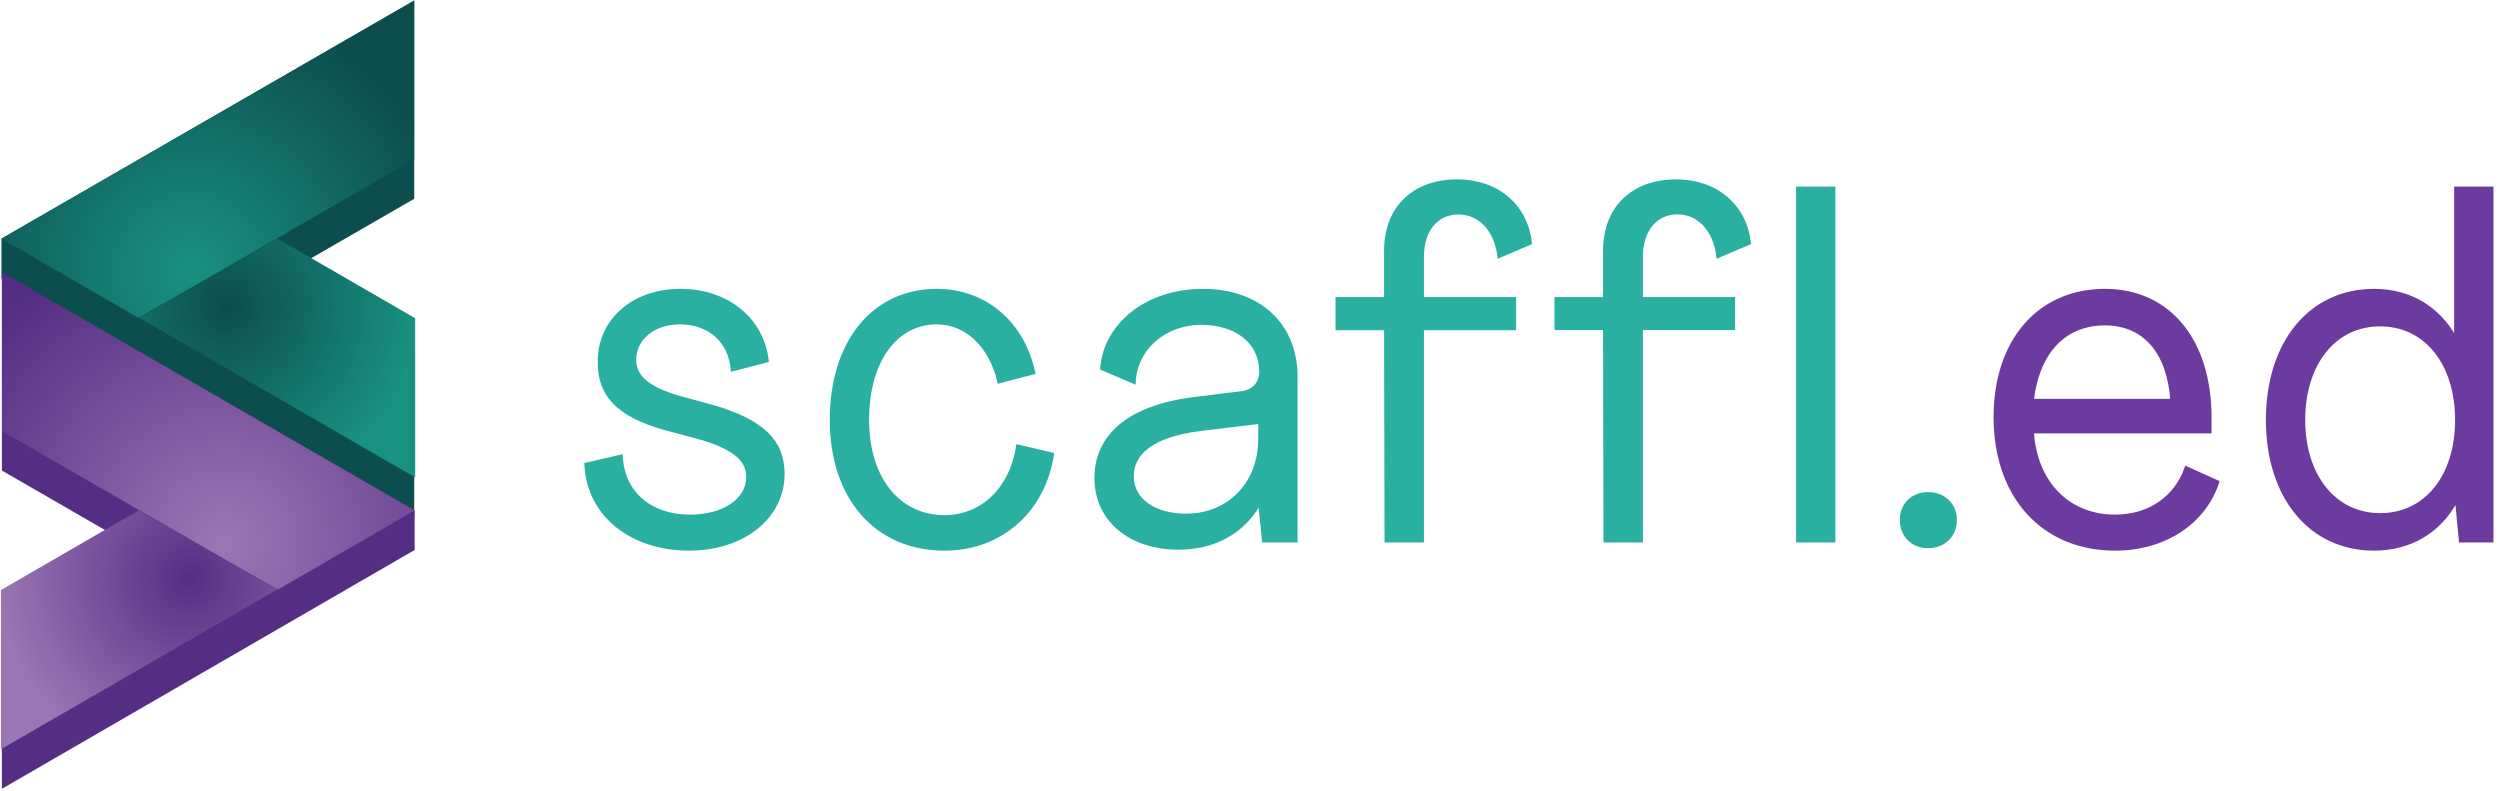
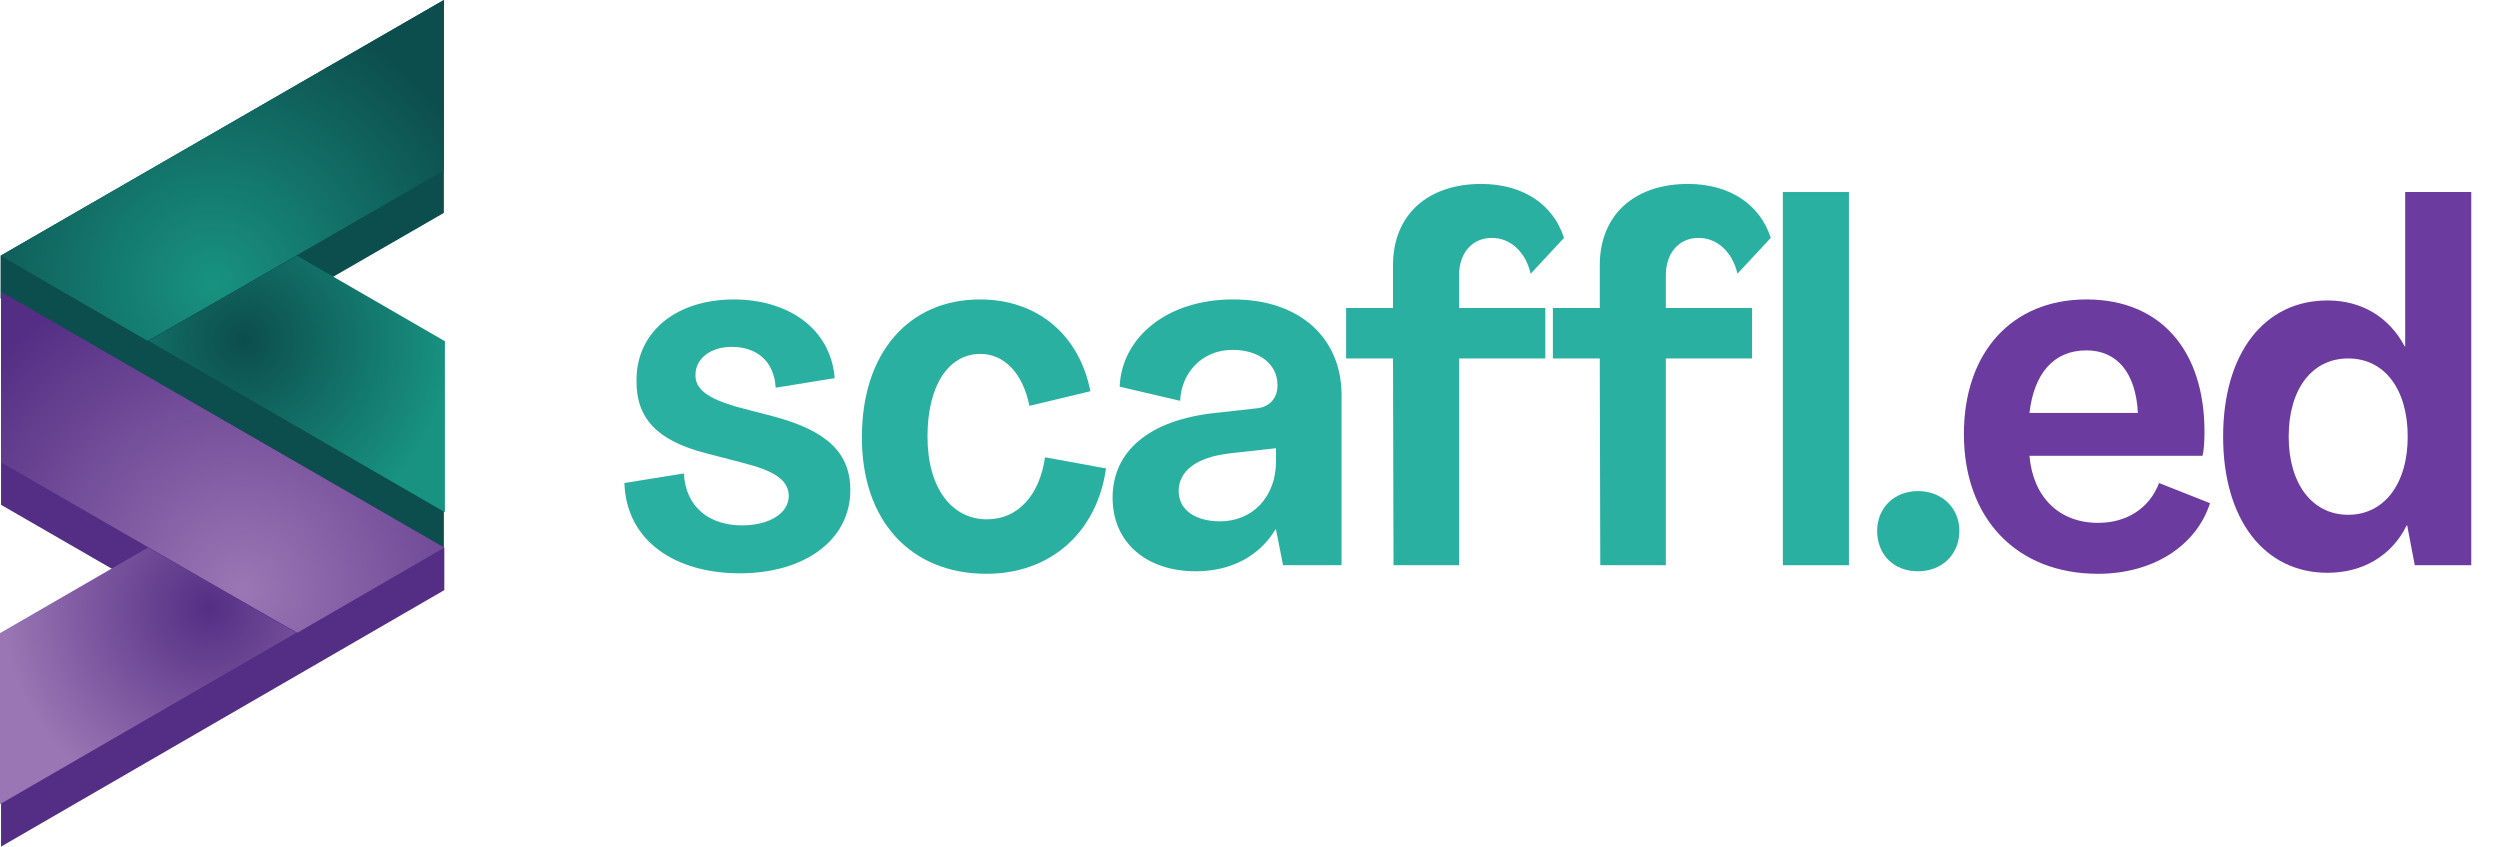
- <svg xmlns="http://www.w3.org/2000/svg" version="1.2" viewBox="0 0 2352 744">
+ <svg xmlns="http://www.w3.org/2000/svg" id="Layer_1" data-name="Layer 1" viewBox="0 0 2189.88 741.6">
  <defs>
-     <radialGradient id="g1" cx="0" cy="0" r="1" gradientUnits="userSpaceOnUse" gradientTransform="matrix(117.457,137.165,-137.165,117.457,213.126,287.443)">
+     <style>
+       .cls-1 {
+         fill: url(#radial-gradient);
+       }
+ 
+       .cls-2 {
+         fill: url(#radial-gradient-3);
+       }
+ 
+       .cls-3 {
+         fill: #2ab0a1;
+       }
+ 
+       .cls-4 {
+         fill: #6c3b9f;
+       }
+ 
+       .cls-5 {
+         fill: url(#radial-gradient-2);
+       }
+ 
+       .cls-6 {
+         fill: url(#radial-gradient-4);
+       }
+ 
+       .cls-7 {
+         fill: #542e84;
+       }
+ 
+       .cls-8 {
+         fill: #0c4d4d;
+       }
+     </style>
+     <radialGradient id="radial-gradient" cx="215.02" cy="910.99" fx="215.02" fy="910.99" r="1" gradientTransform="translate(-149999.83 77795.27) rotate(49.43) scale(180.58 -180.58)" gradientUnits="userSpaceOnUse">
      <stop offset="0" stop-color="#0c4d4d" />
      <stop offset="1" stop-color="#189281" />
    </radialGradient>
-     <radialGradient id="g2" cx="0" cy="0" r="1" gradientUnits="userSpaceOnUse" gradientTransform="matrix(235.961,-161.697,161.697,235.961,179.491,254.641)">
+     <radialGradient id="radial-gradient-2" cx="214.15" cy="912.45" fx="214.15" fy="912.45" r="1" gradientTransform="translate(97187.9 250182.58) rotate(-34.42) scale(286.05 -286.05)" gradientUnits="userSpaceOnUse">
      <stop offset="0" stop-color="#189281" />
-       <stop offset=".888" stop-color="#0c4d4d" />
+       <stop offset=".89" stop-color="#0c4d4d" />
    </radialGradient>
-     <radialGradient id="g3" cx="0" cy="0" r="1" gradientUnits="userSpaceOnUse" gradientTransform="matrix(-117.458,137.166,-137.166,-117.458,178.36,543.141)">
+     <radialGradient id="radial-gradient-3" cx="216.58" cy="912.19" fx="216.58" fy="912.19" r="1" gradientTransform="translate(-99505.3 -136309.19) rotate(130.57) scale(180.58 -180.58)" gradientUnits="userSpaceOnUse">
      <stop offset="0" stop-color="#542e84" />
      <stop offset="1" stop-color="#9b76b4" />
    </radialGradient>
-     <radialGradient id="g4" cx="0" cy="0" r="1" gradientUnits="userSpaceOnUse" gradientTransform="matrix(-280.232,-192.035,192.035,-280.232,211.994,510.338)">
-       <stop offset=".014" stop-color="#9b76b4" />
-       <stop offset=".873" stop-color="#542e84" />
+     <radialGradient id="radial-gradient-4" cx="215.35" cy="913.26" fx="215.35" fy="913.26" r="1" gradientTransform="translate(235936.94 -214062.13) rotate(-145.58) scale(339.72 -339.72)" gradientUnits="userSpaceOnUse">
+       <stop offset=".01" stop-color="#9b76b4" />
+       <stop offset=".87" stop-color="#542e84" />
    </radialGradient>
  </defs>
-   <style>
- 		.s0 { fill: #0c4d4d } 
- 		.s1 { fill: url(#g1) } 
- 		.s2 { fill: url(#g2) } 
- 		.s3 { fill: #542e84 } 
- 		.s4 { fill: url(#g3) } 
- 		.s5 { fill: url(#g4) } 
- 		.s6 { fill: #2ab0a1;stroke: #2ab0a1;stroke-miterlimit:10;stroke-width: 2.7 } 
- 		.s7 { fill: #6c3b9f;stroke: #6c3b9f;stroke-miterlimit:10;stroke-width: 2.7 } 
- 	</style>
-   <g id="-e-Folder 1">
-     <path id="&lt;Path&gt;" class="s0" d="m389.7 0.5l-388.3 224v37.2 0.3h0.5l387.8 224.4v-149.8l-129.5-74.9 129.5-74.7v-37.2z" />
-     <path id="&lt;Path&gt;" class="s1" d="m131.1 299.1l259.5 150.1v-149.8l-129.5-74.9" />
-     <path id="&lt;Path&gt;" class="s2" d="m260.2 224.5l129.5-74.7v-149.3l-388.3 224 128.8 74.6" />
-     <path id="&lt;Path&gt;" class="s3" d="m1.8 256.2l388.3 224v37.2 0.3h-0.5l-387.8 224.4v-149.8l129.5-74.9-129.5-74.7v-37.2z" />
-     <path id="&lt;Path&gt;" class="s4" d="m260.4 554.8l-259.5 150.1v-149.8l129.5-74.9" />
-     <path id="&lt;Path&gt;" class="s5" d="m131.3 480.2l-129.5-74.7v-149.3l388.3 224-128.8 74.6" />
-     <path id="scaffl.ed" class="s6" aria-label="scaffl.ed" d="m648.2 516.7c51.1 0 88.6-29.8 88.6-71 0-31.1-19.9-49.7-65.5-63.2l-33.5-9.1c-28.4-8.5-41.1-19.4-40.6-35.7 0.4-18.9 17.6-33.9 42.5-33.9 26.6 0 46.9 16.3 49.2 44.3l33-8.6c-4.5-39.3-37.5-66.4-81.8-66.4-44.3 0-76.4 28-76.4 66.9-0.4 32.1 18.1 50.6 60.1 62.8l33.5 9c32.1 9.1 46.1 20.4 46.1 36.6 0 22.6-23.5 37.1-54.3 37.1-36.1 0-62.8-20.8-64.6-56.5l-33.4 7.7c2.2 48.8 43.8 80 97.1 80zm240.4 0c52.9 0 93.6-35.7 101.7-89.5l-33-7.7c-5.9 40.2-33.4 66.5-68.7 66.5-42.9 0-72.3-35.7-72.3-90.9 0-55.6 26.7-91.3 65.1-91.3 27.6 0 50.6 21.7 58.3 55.6l33-8.6c-10-47-45.7-77.7-91.3-77.7-59.6 0-99.4 48.4-99.4 122 0 73.2 42 121.6 106.6 121.6zm220.1-0.9c34.3 0 61-15.4 75.9-41.6h0.5l3.6 34.8h30.7v-154.5c0-49.3-34.8-81.4-87.7-81.4-54.2 0-92.6 33.5-95.3 73.7l30.7 13.1c0.9-29.4 26.2-55.6 63.3-55.6 32.5 0 55.6 17.6 55.6 45.2 0 11.7-7.3 18.5-18.1 19.9l-43.8 5.4c-65.6 8.1-93.1 37.5-93.1 75 0 39.8 32.5 66 77.7 66zm7.2-31.2c-29.3 0-50.6-14-50.6-36.6 0-20.8 17.6-38 63.7-43.8l56.1-6.8v15.4c0 42.4-29.4 71.8-69.2 71.8zm188 24.4h34.4v-199.7h86.7v-28.5h-86.7v-39.3c0-24.9 13.5-41.1 33.8-41.1 19.9 0 35.3 16.2 38 41.1l29.8-12.7c-3.6-34.8-30.7-58.7-69.1-58.7-41.1 0-67.3 25.7-67.3 65.5v45.2h-45.7v28.5h45.7zm206 0h34.4v-199.8h86.7v-28.4h-86.7v-39.3c0-24.9 13.5-41.2 33.9-41.2 19.8 0 35.2 16.3 37.9 41.2l29.8-12.7c-3.6-34.8-30.7-58.7-69.1-58.7-41.1 0-67.3 25.7-67.3 65.5v45.2h-45.7v28.4h45.7zm181.2 0h34.3v-332.1h-34.3zm122.9 5.4c14.9 0 25.7-10.4 25.7-25.3 0-14.4-10.8-24.8-25.7-24.8-14.9 0-25.3 10.4-25.3 24.8 0 14.9 10.4 25.3 25.3 25.3z" />
-     <path id="scaffl.ed" class="s7" aria-label="scaffl.ed" d="m1989.9 516.7c46.1 0 84-24.4 96.7-63.3l-29.9-13.5c-9.9 28.4-34.8 45.6-66.8 45.6-43.9 0-74.6-31.2-77.8-79.1h167.2v-13.5c0-72.3-38.4-119.8-98.9-119.8-62.4 0-103.5 47.5-103.5 119.3 0 75 45.2 124.3 113 124.3zm-77.8-140.1c5-43.8 29-71.8 68.3-71.8 36.6 0 59.6 26.2 62.8 71.8zm321.3 140.1c34.3 0 61.9-16.7 77.2-45.2h0.5l3.6 37.5h29.8v-332.1h-34.3v140.5h-0.5c-15.8-28-42.4-44.3-76.3-44.3-59.7 0-100.3 48.8-100.3 122 0 72.8 40.6 121.6 100.3 121.6zm5.8-32.6c-42.4 0-71.8-36.1-71.8-89 0-52.8 28.9-89.4 71.8-89.4 43 0 71.9 36.6 71.9 89.4 0 52.9-28.9 89-71.9 89z" />
+   <path id="_Path_" data-name="&amp;lt;Path&amp;gt;" class="cls-8" d="M388.8,0L.5,224v37.5h.5l387.8,224.4v-149.8l-129.5-74.9,129.5-74.7V0Z" />
+   <path id="_Path_-2" data-name="&amp;lt;Path&amp;gt;" class="cls-1" d="M130.2,298.6l259.5,150.1v-149.8l-129.5-74.9" />
+   <path id="_Path_-3" data-name="&amp;lt;Path&amp;gt;" class="cls-5" d="M259.3,224l129.5-74.7V0L.5,224l128.8,74.6" />
+   <path id="_Path_-4" data-name="&amp;lt;Path&amp;gt;" class="cls-7" d="M.9,255.7l388.3,224v37.5h-.5L.9,741.6v-149.8l129.5-74.9L.9,442.2v-186.5Z" />
+   <path id="_Path_-5" data-name="&amp;lt;Path&amp;gt;" class="cls-2" d="M259.5,554.3L0,704.4v-149.8l129.5-74.9" />
+   <path id="_Path_-6" data-name="&amp;lt;Path&amp;gt;" class="cls-6" d="M130.4,479.7L.9,405v-149.3l388.3,224-128.8,74.6" />
+   <g>
+     <path class="cls-3" d="M546.94,423.1l52.13-8.39c1.33,29.16,22.09,45.5,50.8,45.5,23.41,0,41.08-10.16,41.08-26.06-.44-13.69-12.37-21.65-40.2-28.71l-32.25-8.39c-42.85-11.04-61.41-30.48-60.96-64.06,0-42.85,35.34-70.68,85.26-70.68,47.27,0,84.82,25.18,88.35,68.92l-51.69,8.39c-1.33-23.41-16.79-35.78-38.43-35.78-19,0-31.81,10.6-31.81,24.3-.44,12.81,10.6,20.76,36.23,28.27l32.25,8.39c46.39,12.37,67.15,31.81,67.15,64.5,0,44.18-40.64,72.89-96.75,72.89s-99.4-27.83-101.17-79.08Z" />
+     <path class="cls-3" d="M755.01,382.46c0-73.33,41.08-120.16,103.37-120.16,50.36,0,87.03,30.92,96.75,80.4l-53.45,12.81c-5.74-29.16-22.53-45.5-42.85-45.5-27.83,0-46.39,27.39-46.39,72.45s21.21,72.45,52.13,72.45c26.51,0,45.94-20.32,50.8-54.34l53.45,9.72c-7.95,56.11-48.59,92.33-104.7,92.33-66.71,0-109.56-46.83-109.12-120.16Z" />
+     <path class="cls-3" d="M974.58,435.91c0-40.2,31.37-68.03,90.12-74.22l35.78-3.98c10.6-.88,18.55-7.95,18.55-20.32,0-19-16.79-30.92-39.32-30.92-27.39,0-45.06,20.76-45.94,44.62l-53.01-12.37c1.77-42.85,41.08-76.43,99.4-76.43s94.98,33.57,94.98,83.94v148.88h-51.25l-6.19-31.37h-.44c-14.14,23.41-38.88,36.67-69.8,36.67-42.85,0-72.89-24.74-72.89-64.5ZM1117.71,404.1v-11.49l-39.76,4.42c-31.37,3.53-45.5,16.35-45.5,33.13s15.02,26.51,36.23,26.51c28.27,0,49.04-21.21,49.04-52.57Z" />
+     <path class="cls-3" d="M1220.21,313.98h-41.08v-44.18h41.08v-37.55c0-43.74,30.04-71.13,77.31-71.13,36.67,0,63.17,18.11,72.45,47.27l-29.16,31.37c-4.42-19-17.67-31.37-34.02-31.37-17.23,0-28.71,13.25-28.71,32.69v28.72h75.54v44.18h-75.54v181.13h-57.43l-.44-181.13Z" />
+     <path class="cls-3" d="M1401.33,313.98h-41.08v-44.18h41.08v-37.55c0-43.74,30.04-71.13,77.31-71.13,36.67,0,63.17,18.11,72.45,47.27l-29.16,31.37c-4.42-19-17.67-31.37-34.02-31.37-17.23,0-28.72,13.25-28.72,32.69v28.72h75.54v44.18h-75.54v181.13h-57.43l-.44-181.13Z" />
+     <path class="cls-3" d="M1561.69,168.2h57.87v326.91h-57.87V168.2Z" />
+     <path class="cls-3" d="M1644.3,465.07c0-20.32,15.02-34.9,35.78-34.9s36.23,14.58,36.23,34.9-15.02,35.34-36.23,35.34-35.78-14.58-35.78-35.34Z" />
+     <path class="cls-4" d="M1720.28,380.25c0-71.57,41.97-117.95,107.35-117.95s103.38,45.06,103.38,115.74c0,8.39-.44,16.79-1.77,21.21h-151.53c3.09,36.22,26.06,58.75,60.08,58.75,25.18,0,45.06-12.81,53.45-34.9l44.62,17.67c-12.37,38.43-51.25,61.85-98.07,61.85-71.13,0-117.51-48.15-117.51-122.37ZM1872.69,361.69c-1.77-34.9-18.11-54.78-45.06-54.78-29.16,0-45.94,20.76-49.92,54.78h94.98Z" />
+     <path class="cls-4" d="M1947.35,382.46c0-73.33,36.23-119.28,91.45-119.28,30.04,0,53.9,14.58,67.59,40.2h.44v-135.18h57.87v326.91h-49.48l-6.63-34.9h-.44c-13.25,26.95-38.88,41.53-69.36,41.53-55.22,0-91.45-46.39-91.45-119.28ZM2109.04,382.46c0-41.53-20.32-68.47-52.13-68.47s-52.13,26.95-52.13,68.47,20.76,68.47,52.13,68.47,52.13-26.95,52.13-68.47Z" />
  </g>
</svg>
